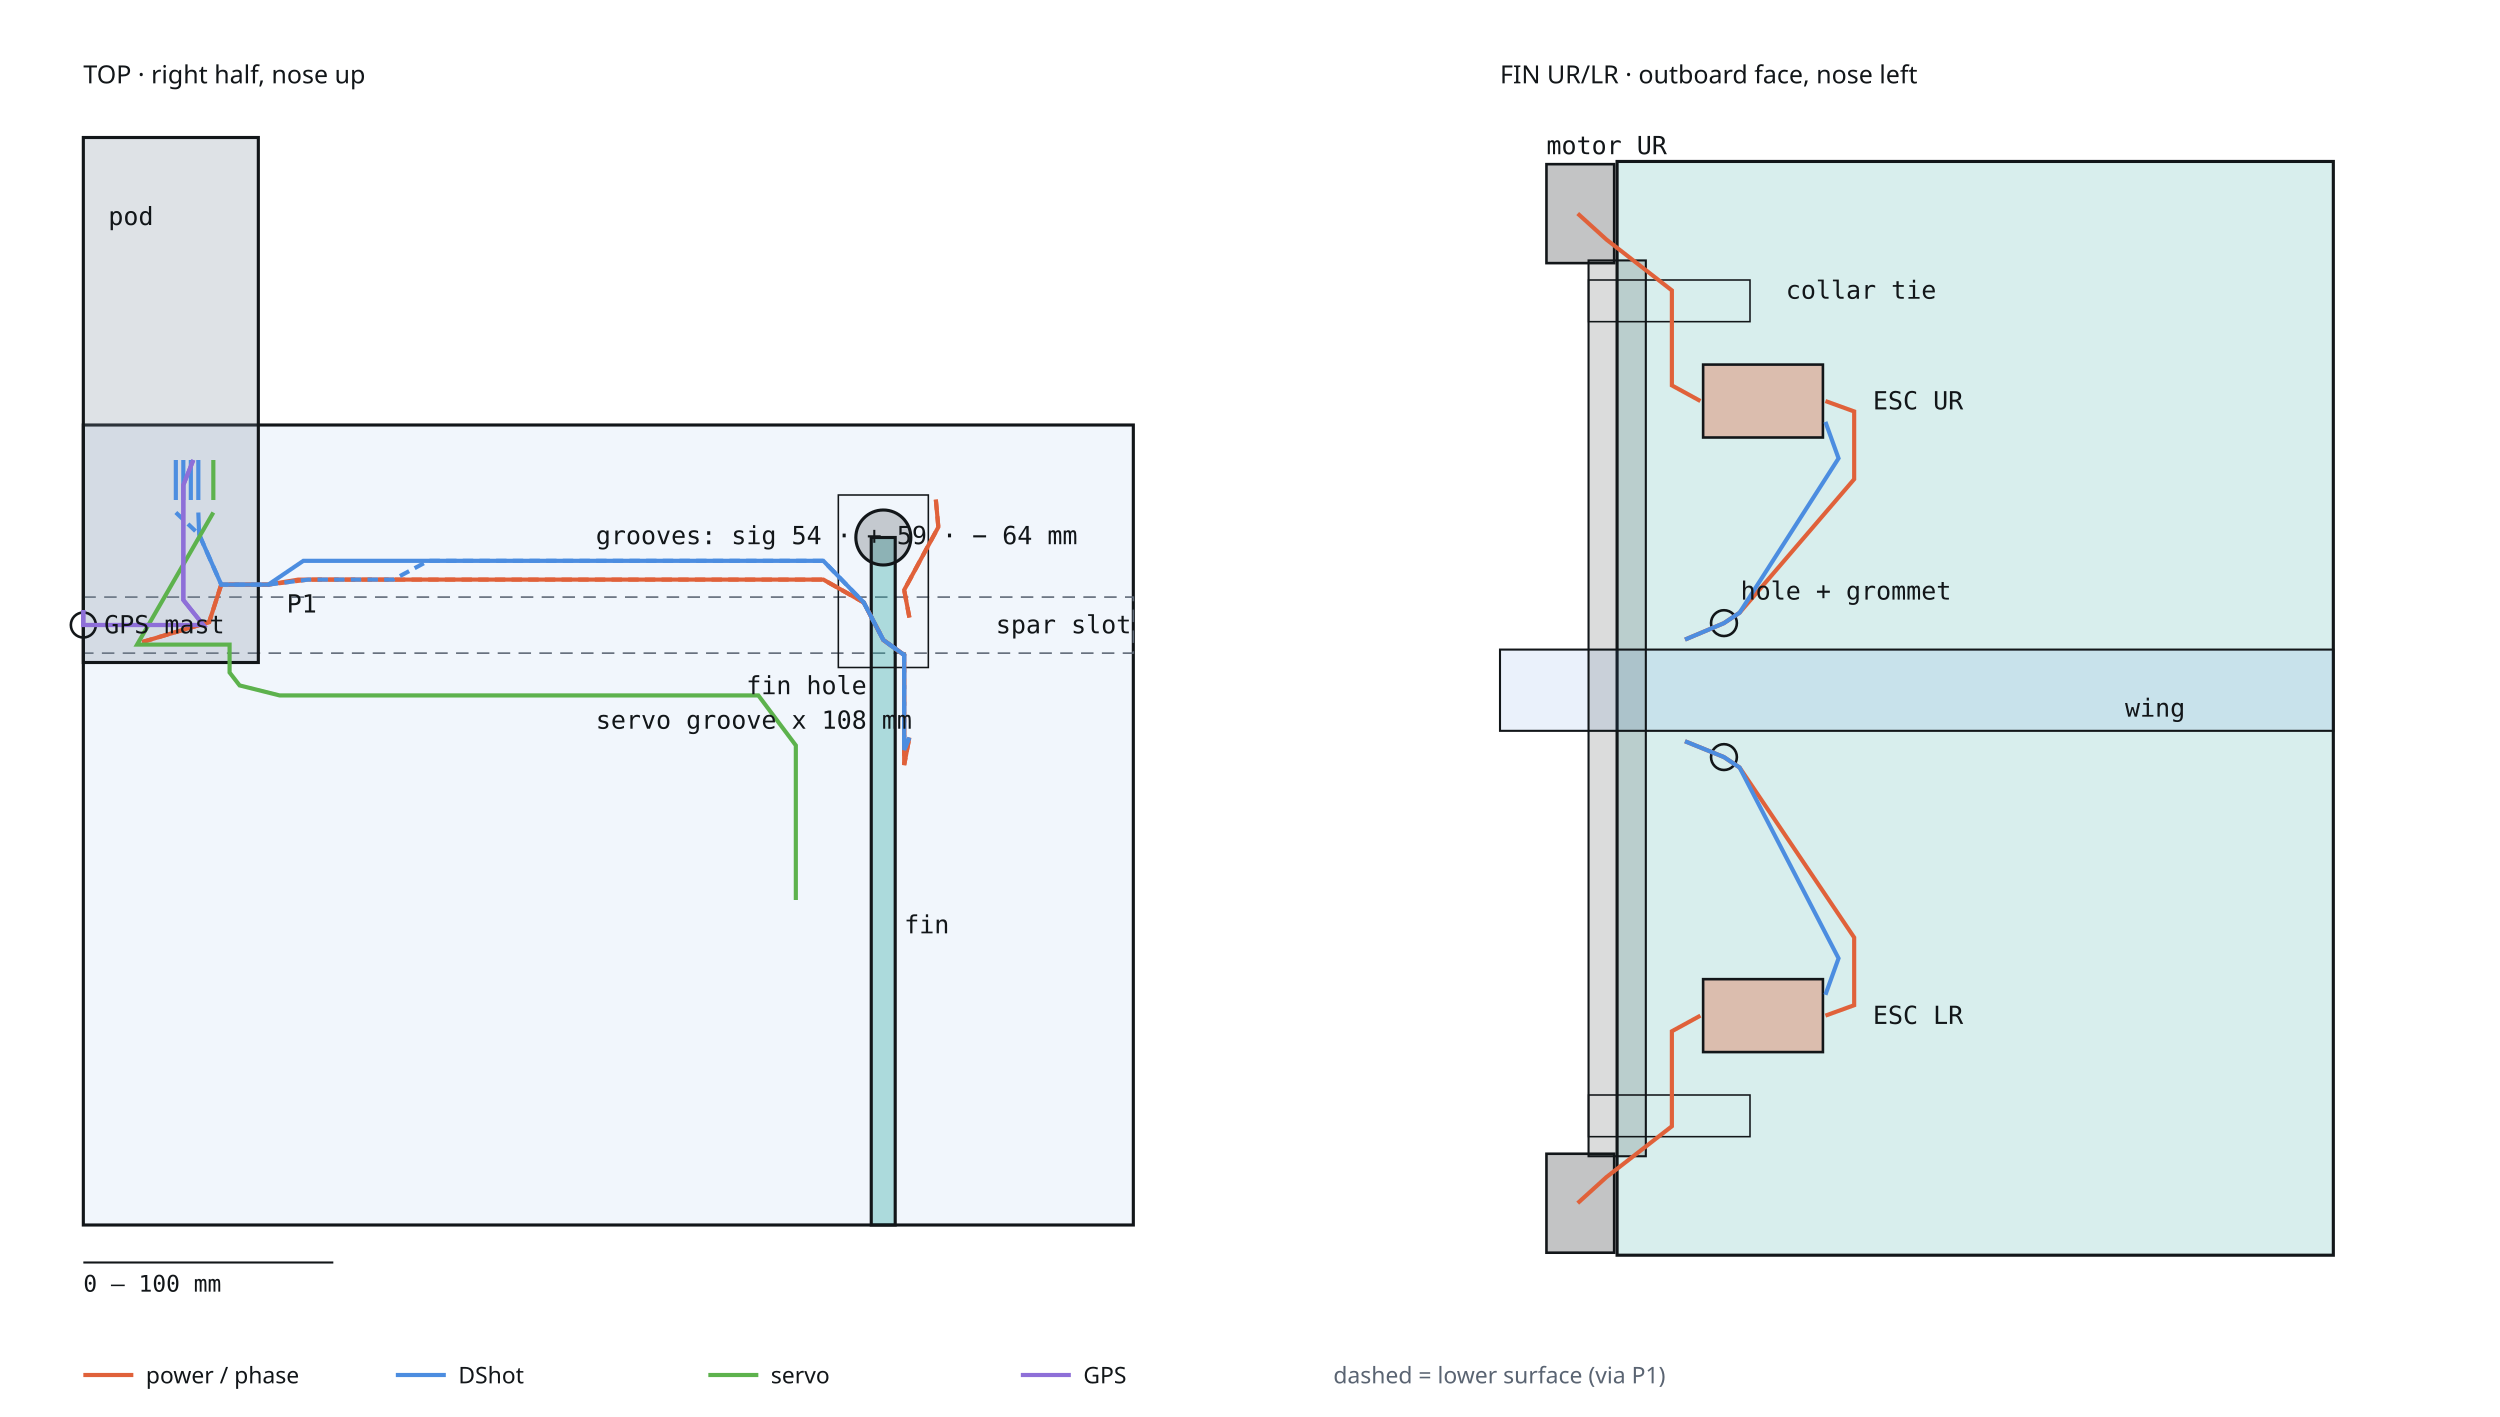
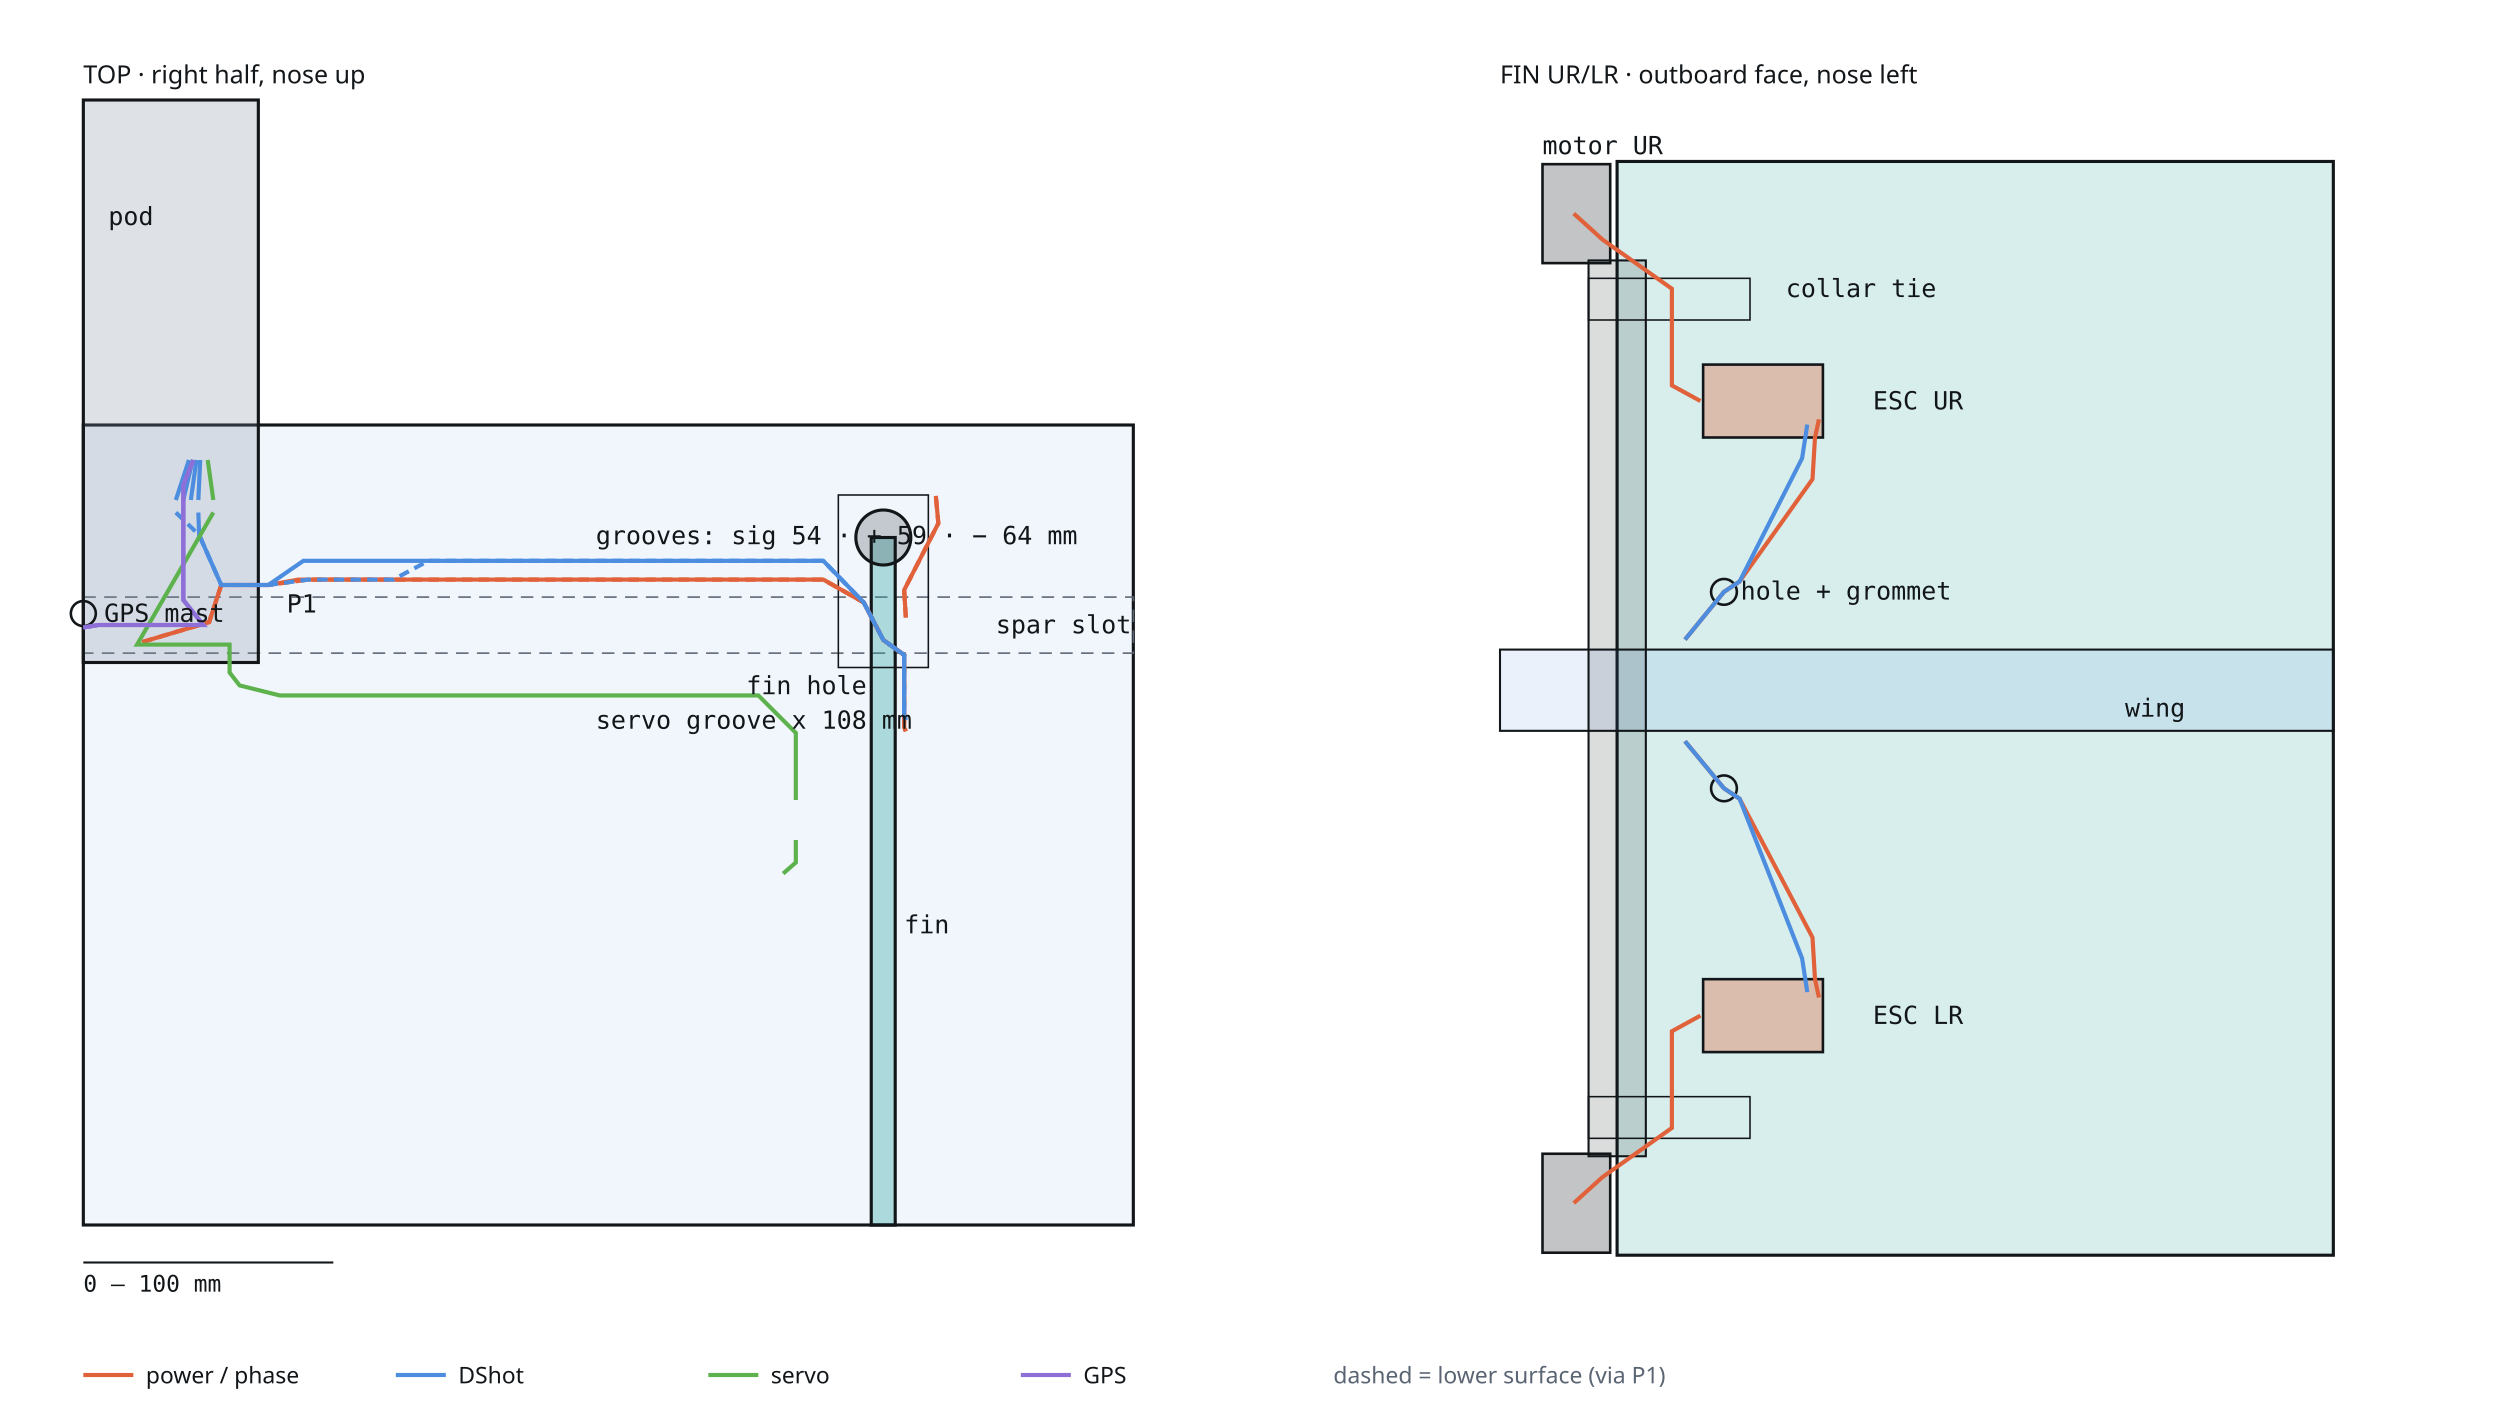
<svg xmlns="http://www.w3.org/2000/svg" viewBox="0 0 1200 680" width="1200" height="680" role="img" aria-label="Harness route, right half: top view and fin outboard face">
  <rect x="40.0" y="204.0" width="504.0" height="384.0" fill="#4C8DE0" fill-opacity="0.08" stroke="#121619" stroke-width="1.5" />
  <rect x="40.0" y="286.6" width="504.0" height="26.9" fill="none" stroke="#5A6472" stroke-width="0.75" stroke-dasharray="6 4" />
-   <rect x="40.0" y="66.0" width="84.0" height="252.0" fill="#7F8C9E" fill-opacity="0.25" stroke="#121619" stroke-width="1.5" />
+   <rect x="40.0" y="48.0" width="84.0" height="270.0" fill="#7F8C9E" fill-opacity="0.25" stroke="#121619" stroke-width="1.5" />
  <rect x="418.2" y="258.0" width="11.5" height="330.0" fill="#2BA6A0" fill-opacity="0.35" stroke="#121619" stroke-width="1.5" />
  <rect x="402.4" y="237.6" width="43.2" height="82.8" fill="none" stroke="#121619" stroke-width="0.75" />
  <circle cx="424.0" cy="258.0" r="13.2" fill="#121619" fill-opacity="0.2" stroke="#121619" stroke-width="1.5" />
-   <circle cx="40.0" cy="300.0" r="6" fill="none" stroke="#121619" stroke-width="1.25" />
-   <polyline points="68.2,308.2 100.4,298.6 106.2,280.6 128.8,280.6 143.2,278.2 395.2,278.2 414.6,289.2 424.0,307.2 434.0,314.4 434.0,367.2 434.0,367.2 436.5,354.0" fill="none" stroke="#E0613A" stroke-width="2" />
-   <polyline points="68.2,308.2 100.4,298.6 106.2,280.6 128.8,280.6 148.0,278.2 188.8,278.2 395.2,278.2 414.6,289.2 424.0,307.2 434.0,314.4 434.0,367.2 434.0,367.2 436.5,354.0" fill="none" stroke="#E0613A" stroke-width="2" stroke-dasharray="5 3" />
-   <polyline points="436.5,296.4 434.0,283.2 434.0,283.2 450.4,253.0 449.2,239.8" fill="none" stroke="#E0613A" stroke-width="2" />
-   <polyline points="436.5,296.4 434.0,283.2 434.0,283.2 450.4,253.0 449.2,239.8" fill="none" stroke="#E0613A" stroke-width="2" stroke-dasharray="5 3" />
-   <polyline points="95.2,220.8 95.2,240.0" fill="none" stroke="#4C8DE0" stroke-width="2" />
-   <polyline points="95.2,246.0 95.6,256.6 106.2,280.6 128.8,280.6 145.6,269.2 395.2,269.2 414.6,289.2 424.0,307.2 434.0,314.4 434.0,360.0 436.5,354.0" fill="none" stroke="#4C8DE0" stroke-width="2" />
-   <polyline points="88.0,220.8 88.0,240.0" fill="none" stroke="#4C8DE0" stroke-width="2" />
-   <polyline points="84.4,220.8 84.4,240.0" fill="none" stroke="#4C8DE0" stroke-width="2" />
-   <polyline points="84.4,246.0 95.6,256.6 106.2,280.6 128.8,280.6 148.0,278.2 188.8,278.2 205.6,269.2 395.2,269.2 414.6,289.2 424.0,307.2 434.0,314.4 434.0,360.0 436.5,354.0" fill="none" stroke="#4C8DE0" stroke-width="2" stroke-dasharray="5 3" />
-   <polyline points="91.6,220.8 91.6,240.0" fill="none" stroke="#4C8DE0" stroke-width="2" />
-   <polyline points="102.4,220.8 102.4,240.0" fill="none" stroke="#5DB24D" stroke-width="2" />
-   <polyline points="102.4,246.0 65.8,309.4 110.2,309.4 110.2,322.8 115.0,329.0 134.2,333.8 364.0,333.8 382.0,357.8 382.0,432.0" fill="none" stroke="#5DB24D" stroke-width="2" />
-   <polyline points="92.8,220.8 88.0,232.8 88.0,288.0 97.6,300.0 97.6,300.0 47.2,300.0 40.0,300.0 40.0,292.8" fill="none" stroke="#8E6FD8" stroke-width="2" />
-   <polyline points="92.8,220.8 88.0,232.8 88.0,288.0 97.6,300.0 97.6,300.0 47.2,300.0 40.0,300.0 40.0,292.8" fill="none" stroke="#8E6FD8" stroke-width="2" />
+   <circle cx="40.0" cy="294.5" r="6" fill="none" stroke="#121619" stroke-width="1.25" />
+   <polyline points="68.2,308.2 100.4,298.6 106.2,280.8 128.8,280.8 143.2,278.2 395.2,278.2 414.6,289.2 424.0,307.2 434.0,314.4 434.0,348.0 434.0,349.2 434.8,351.0" fill="none" stroke="#E0613A" stroke-width="2" />
+   <polyline points="68.2,308.2 100.4,298.6 106.2,280.8 128.8,280.8 148.0,278.2 188.8,278.2 395.2,278.2 414.6,289.2 424.0,307.2 434.0,314.4 434.0,348.0 434.0,349.2 434.8,351.0" fill="none" stroke="#E0613A" stroke-width="2" stroke-dasharray="5 3" />
+   <polyline points="434.8,296.4 434.0,283.2 434.0,283.2 450.4,251.2 449.2,238.0" fill="none" stroke="#E0613A" stroke-width="2" />
+   <polyline points="434.8,296.4 434.0,283.2 434.0,283.2 450.4,251.2 449.2,238.0" fill="none" stroke="#E0613A" stroke-width="2" stroke-dasharray="5 3" />
+   <polyline points="96.1,220.8 95.2,240.0" fill="none" stroke="#4C8DE0" stroke-width="2" />
+   <polyline points="95.2,246.0 95.6,256.8 106.2,280.8 128.8,280.8 145.6,269.2 395.2,269.2 414.6,289.2 424.0,307.2 434.0,314.4 434.0,343.2 434.8,345.6" fill="none" stroke="#4C8DE0" stroke-width="2" />
+   <polyline points="92.5,220.8 88.0,240.0" fill="none" stroke="#4C8DE0" stroke-width="2" />
+   <polyline points="90.7,220.8 84.4,240.0" fill="none" stroke="#4C8DE0" stroke-width="2" />
+   <polyline points="84.4,246.0 95.6,256.8 106.2,280.8 128.8,280.8 148.0,278.2 188.8,278.2 205.6,269.2 395.2,269.2 414.6,289.2 424.0,307.2 434.0,314.4 434.0,343.2 434.8,345.6" fill="none" stroke="#4C8DE0" stroke-width="2" stroke-dasharray="5 3" />
+   <polyline points="94.3,220.8 91.6,240.0" fill="none" stroke="#4C8DE0" stroke-width="2" />
+   <polyline points="" fill="none" stroke="#5DB24D" stroke-width="2" />
+   <polyline points="99.7,220.8 102.4,240.0" fill="none" stroke="#5DB24D" stroke-width="2" />
+   <polyline points="102.4,246.0 65.8,309.4 110.2,309.4 110.2,322.8 115.0,329.0 134.2,333.8 364.0,333.8 382.0,351.8 382.0,384.0" fill="none" stroke="#5DB24D" stroke-width="2" />
+   <polyline points="382.0,403.2 382.0,414.0 382.0,414.0 375.9,419.3" fill="none" stroke="#5DB24D" stroke-width="2" />
+   <polyline points="92.8,220.8 88.0,232.8 88.0,288.0 97.6,300.0 97.6,300.0 47.2,300.0 40.0,301.2 40.0,301.2" fill="none" stroke="#8E6FD8" stroke-width="2" />
+   <polyline points="92.8,220.8 88.0,232.8 88.0,288.0 97.6,300.0 97.6,300.0 47.2,300.0 40.0,301.2 40.0,301.2" fill="none" stroke="#8E6FD8" stroke-width="2" />
  <text x="286.0" y="261.2" font-family="IBM Plex Mono, monospace" font-size="12" fill="#121619" text-anchor="start">grooves: sig 54 · + 59 · − 64 mm</text>
  <text x="286.0" y="349.8" font-family="IBM Plex Mono, monospace" font-size="12" fill="#121619" text-anchor="start">servo groove x 108 mm</text>
  <text x="478.0" y="304.0" font-family="IBM Plex Mono, monospace" font-size="12" fill="#121619" text-anchor="start">spar slot</text>
  <text x="52.0" y="108.0" font-family="IBM Plex Mono, monospace" font-size="12" fill="#121619" text-anchor="start">pod</text>
-   <text x="50.0" y="304.0" font-family="IBM Plex Mono, monospace" font-size="12" fill="#121619" text-anchor="start">GPS mast</text>
+   <text x="50.0" y="298.5" font-family="IBM Plex Mono, monospace" font-size="12" fill="#121619" text-anchor="start">GPS mast</text>
  <text x="416.0" y="333.2" font-family="IBM Plex Mono, monospace" font-size="12" fill="#121619" text-anchor="end">fin hole</text>
  <text x="137.6" y="294.0" font-family="IBM Plex Mono, monospace" font-size="12" fill="#121619" text-anchor="start">P1</text>
  <text x="434.0" y="448.0" font-family="IBM Plex Mono, monospace" font-size="12" fill="#121619" text-anchor="start">fin</text>
  <line x1="40.0" y1="606.0" x2="160.0" y2="606.0" stroke="#121619" stroke-width="1" />
  <text x="40.0" y="620.0" font-family="IBM Plex Mono, monospace" font-size="11" fill="#121619">0 — 100 mm</text>
  <text x="40" y="40" font-family="IBM Plex Sans, system-ui" font-size="12" font-weight="500" fill="#121619">TOP · right half, nose up</text>
  <rect x="776.2" y="77.5" width="343.8" height="525.0" fill="#2BA6A0" fill-opacity="0.18" stroke="#121619" stroke-width="1.5" />
  <rect x="720.0" y="311.8" width="400.0" height="39.0" fill="#4C8DE0" fill-opacity="0.12" stroke="#121619" stroke-width="1" />
  <rect x="817.5" y="175.0" width="57.5" height="35.0" fill="#E0613A" fill-opacity="0.35" stroke="#121619" stroke-width="1.25" />
-   <rect x="742.3" y="78.8" width="32.5" height="47.5" fill="#121619" fill-opacity="0.25" stroke="#121619" stroke-width="1.25" />
-   <circle cx="827.5" cy="299.1" r="6.2" fill="none" stroke="#121619" stroke-width="1.25" />
-   <rect x="762.5" y="134.4" width="77.5" height="20.0" fill="none" stroke="#121619" stroke-width="0.75" />
+   <rect x="740.4" y="78.8" width="32.5" height="47.5" fill="#121619" fill-opacity="0.25" stroke="#121619" stroke-width="1.25" />
+   <circle cx="827.5" cy="284.1" r="6.2" fill="none" stroke="#121619" stroke-width="1.25" />
+   <rect x="762.5" y="133.6" width="77.5" height="20.0" fill="none" stroke="#121619" stroke-width="0.75" />
  <rect x="817.5" y="470.0" width="57.5" height="35.0" fill="#E0613A" fill-opacity="0.35" stroke="#121619" stroke-width="1.25" />
-   <rect x="742.3" y="553.8" width="32.5" height="47.5" fill="#121619" fill-opacity="0.25" stroke="#121619" stroke-width="1.25" />
-   <circle cx="827.5" cy="363.4" r="6.2" fill="none" stroke="#121619" stroke-width="1.25" />
-   <rect x="762.5" y="525.6" width="77.5" height="20.0" fill="none" stroke="#121619" stroke-width="0.75" />
+   <rect x="740.4" y="553.8" width="32.5" height="47.5" fill="#121619" fill-opacity="0.25" stroke="#121619" stroke-width="1.25" />
+   <circle cx="827.5" cy="378.4" r="6.2" fill="none" stroke="#121619" stroke-width="1.25" />
+   <rect x="762.5" y="526.4" width="77.5" height="20.0" fill="none" stroke="#121619" stroke-width="0.75" />
  <rect x="762.5" y="125.0" width="27.5" height="430.0" fill="#121619" fill-opacity="0.15" stroke="#121619" stroke-width="1" />
-   <polyline points="808.8,307.0 827.5,299.1 835.0,294.1 890.0,230.0 890.0,197.5 876.2,192.5" fill="none" stroke="#E0613A" stroke-width="2" />
-   <polyline points="808.8,355.8 827.5,363.4 835.0,368.4 890.0,450.0 890.0,482.5 876.2,487.5" fill="none" stroke="#E0613A" stroke-width="2" />
-   <polyline points="816.2,192.5 802.5,185.0 802.5,139.4 771.1,115.0 757.3,102.5" fill="none" stroke="#E0613A" stroke-width="2" />
-   <polyline points="816.2,487.5 802.5,495.0 802.5,540.6 771.1,565.0 757.3,577.5" fill="none" stroke="#E0613A" stroke-width="2" />
-   <polyline points="808.8,307.0 827.5,299.1 835.0,294.1 882.5,220.0 876.2,202.5" fill="none" stroke="#4C8DE0" stroke-width="2" />
-   <polyline points="808.8,355.8 827.5,363.4 835.0,368.4 882.5,460.0 876.2,477.5" fill="none" stroke="#4C8DE0" stroke-width="2" />
+   <polyline points="808.8,307.0 827.5,284.1 835.0,279.1 870.0,230.0 871.2,210.0 873.1,201.3" fill="none" stroke="#E0613A" stroke-width="2" />
+   <polyline points="808.8,355.8 827.5,378.4 835.0,383.4 870.0,450.0 871.2,470.0 873.1,478.8" fill="none" stroke="#E0613A" stroke-width="2" />
+   <polyline points="816.2,192.5 802.5,185.0 802.5,138.6 769.2,115.0 755.4,102.5" fill="none" stroke="#E0613A" stroke-width="2" />
+   <polyline points="816.2,487.5 802.5,495.0 802.5,541.4 769.2,565.0 755.4,577.5" fill="none" stroke="#E0613A" stroke-width="2" />
+   <polyline points="808.8,307.0 827.5,284.1 835.0,279.1 865.0,220.0 867.5,203.8" fill="none" stroke="#4C8DE0" stroke-width="2" />
+   <polyline points="808.8,355.8 827.5,378.4 835.0,383.4 865.0,460.0 867.5,476.2" fill="none" stroke="#4C8DE0" stroke-width="2" />
  <text x="899.0" y="196.5" font-family="IBM Plex Mono, monospace" font-size="12" fill="#121619" text-anchor="start">ESC UR</text>
  <text x="899.0" y="491.5" font-family="IBM Plex Mono, monospace" font-size="12" fill="#121619" text-anchor="start">ESC LR</text>
-   <text x="742.3" y="74.0" font-family="IBM Plex Mono, monospace" font-size="12" fill="#121619" text-anchor="start">motor UR</text>
-   <text x="857.2" y="143.4" font-family="IBM Plex Mono, monospace" font-size="12" fill="#121619" text-anchor="start">collar tie</text>
+   <text x="740.4" y="74.0" font-family="IBM Plex Mono, monospace" font-size="12" fill="#121619" text-anchor="start">motor UR</text>
+   <text x="857.2" y="142.6" font-family="IBM Plex Mono, monospace" font-size="12" fill="#121619" text-anchor="start">collar tie</text>
  <text x="835.5" y="287.8" font-family="IBM Plex Mono, monospace" font-size="12" fill="#121619" text-anchor="start">hole + grommet</text>
  <text x="1020.0" y="344.0" font-family="IBM Plex Mono, monospace" font-size="12" fill="#121619" text-anchor="start">wing</text>
  <text x="720" y="40" font-family="IBM Plex Sans, system-ui" font-size="12" font-weight="500" fill="#121619">FIN UR/LR · outboard face, nose left</text>
  <line x1="40" y1="660" x2="64" y2="660" stroke="#E0613A" stroke-width="2" />
  <text x="70" y="664" font-family="IBM Plex Sans, system-ui" font-size="11" fill="#121619">power / phase</text>
  <line x1="190" y1="660" x2="214" y2="660" stroke="#4C8DE0" stroke-width="2" />
  <text x="220" y="664" font-family="IBM Plex Sans, system-ui" font-size="11" fill="#121619">DShot</text>
  <line x1="340" y1="660" x2="364" y2="660" stroke="#5DB24D" stroke-width="2" />
  <text x="370" y="664" font-family="IBM Plex Sans, system-ui" font-size="11" fill="#121619">servo</text>
  <line x1="490" y1="660" x2="514" y2="660" stroke="#8E6FD8" stroke-width="2" />
  <text x="520" y="664" font-family="IBM Plex Sans, system-ui" font-size="11" fill="#121619">GPS</text>
  <text x="640" y="664" font-family="IBM Plex Sans, system-ui" font-size="11" fill="#5A6472">dashed = lower surface (via P1)</text>
</svg>
